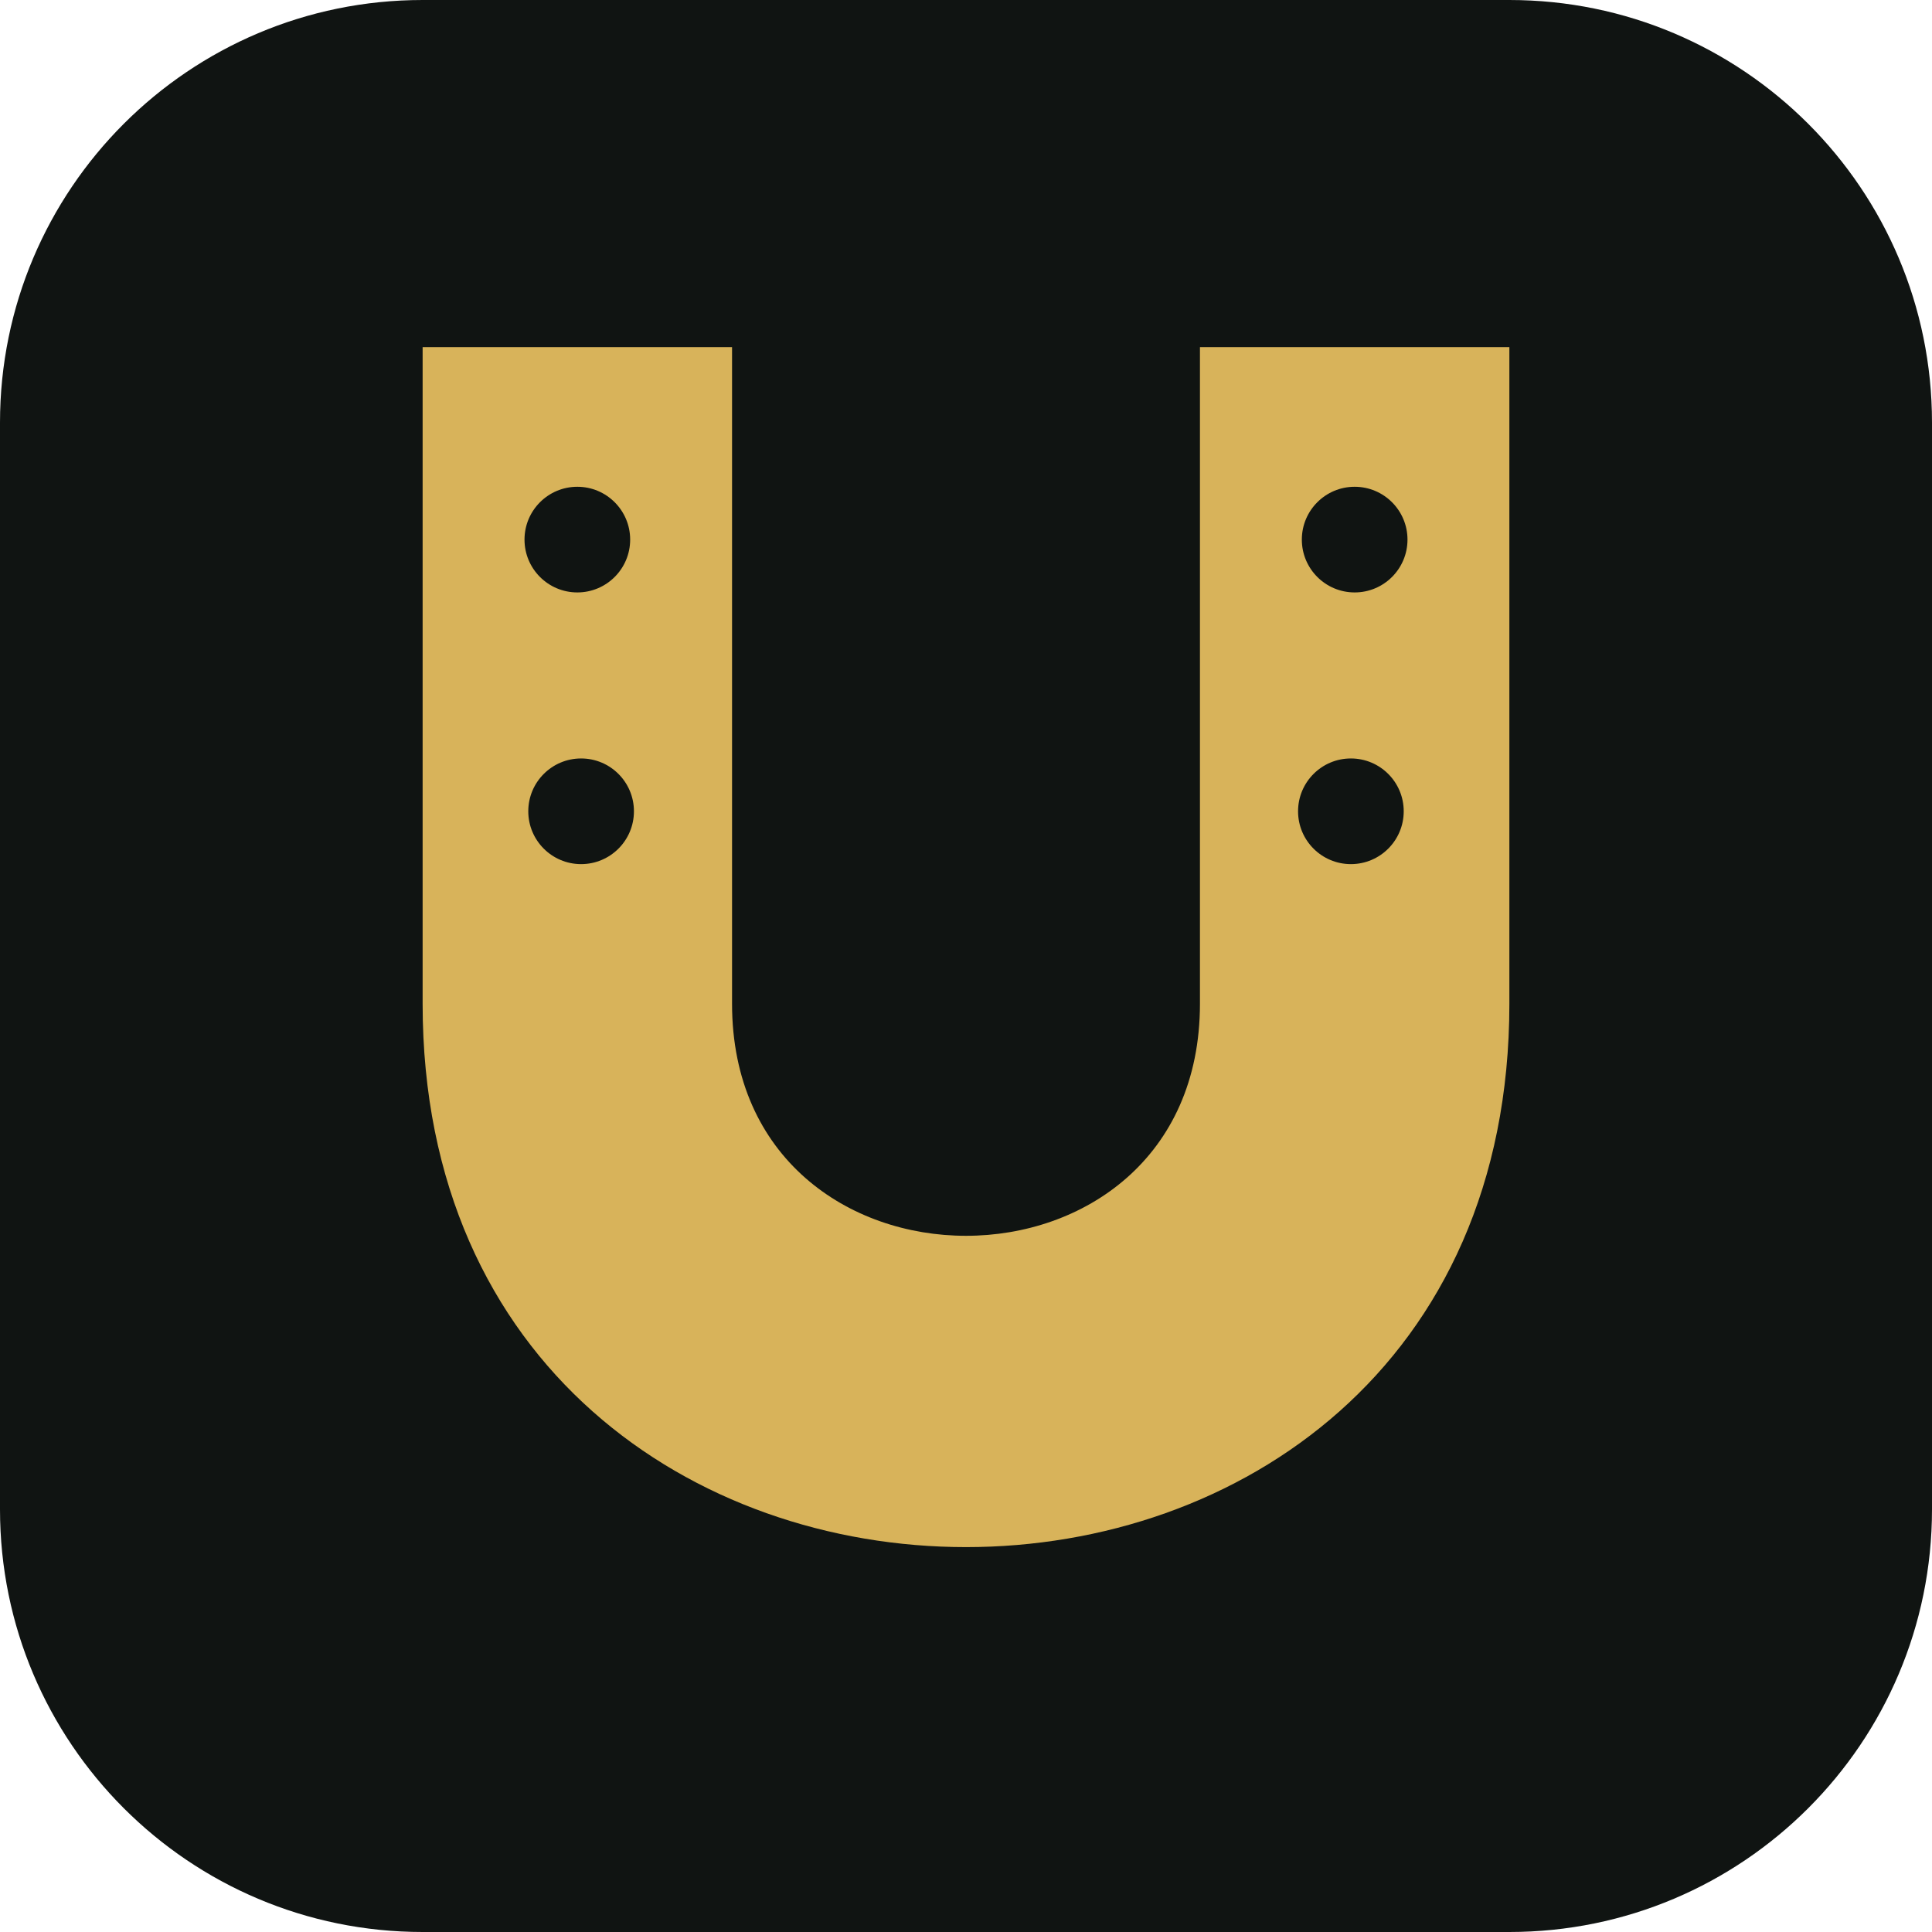
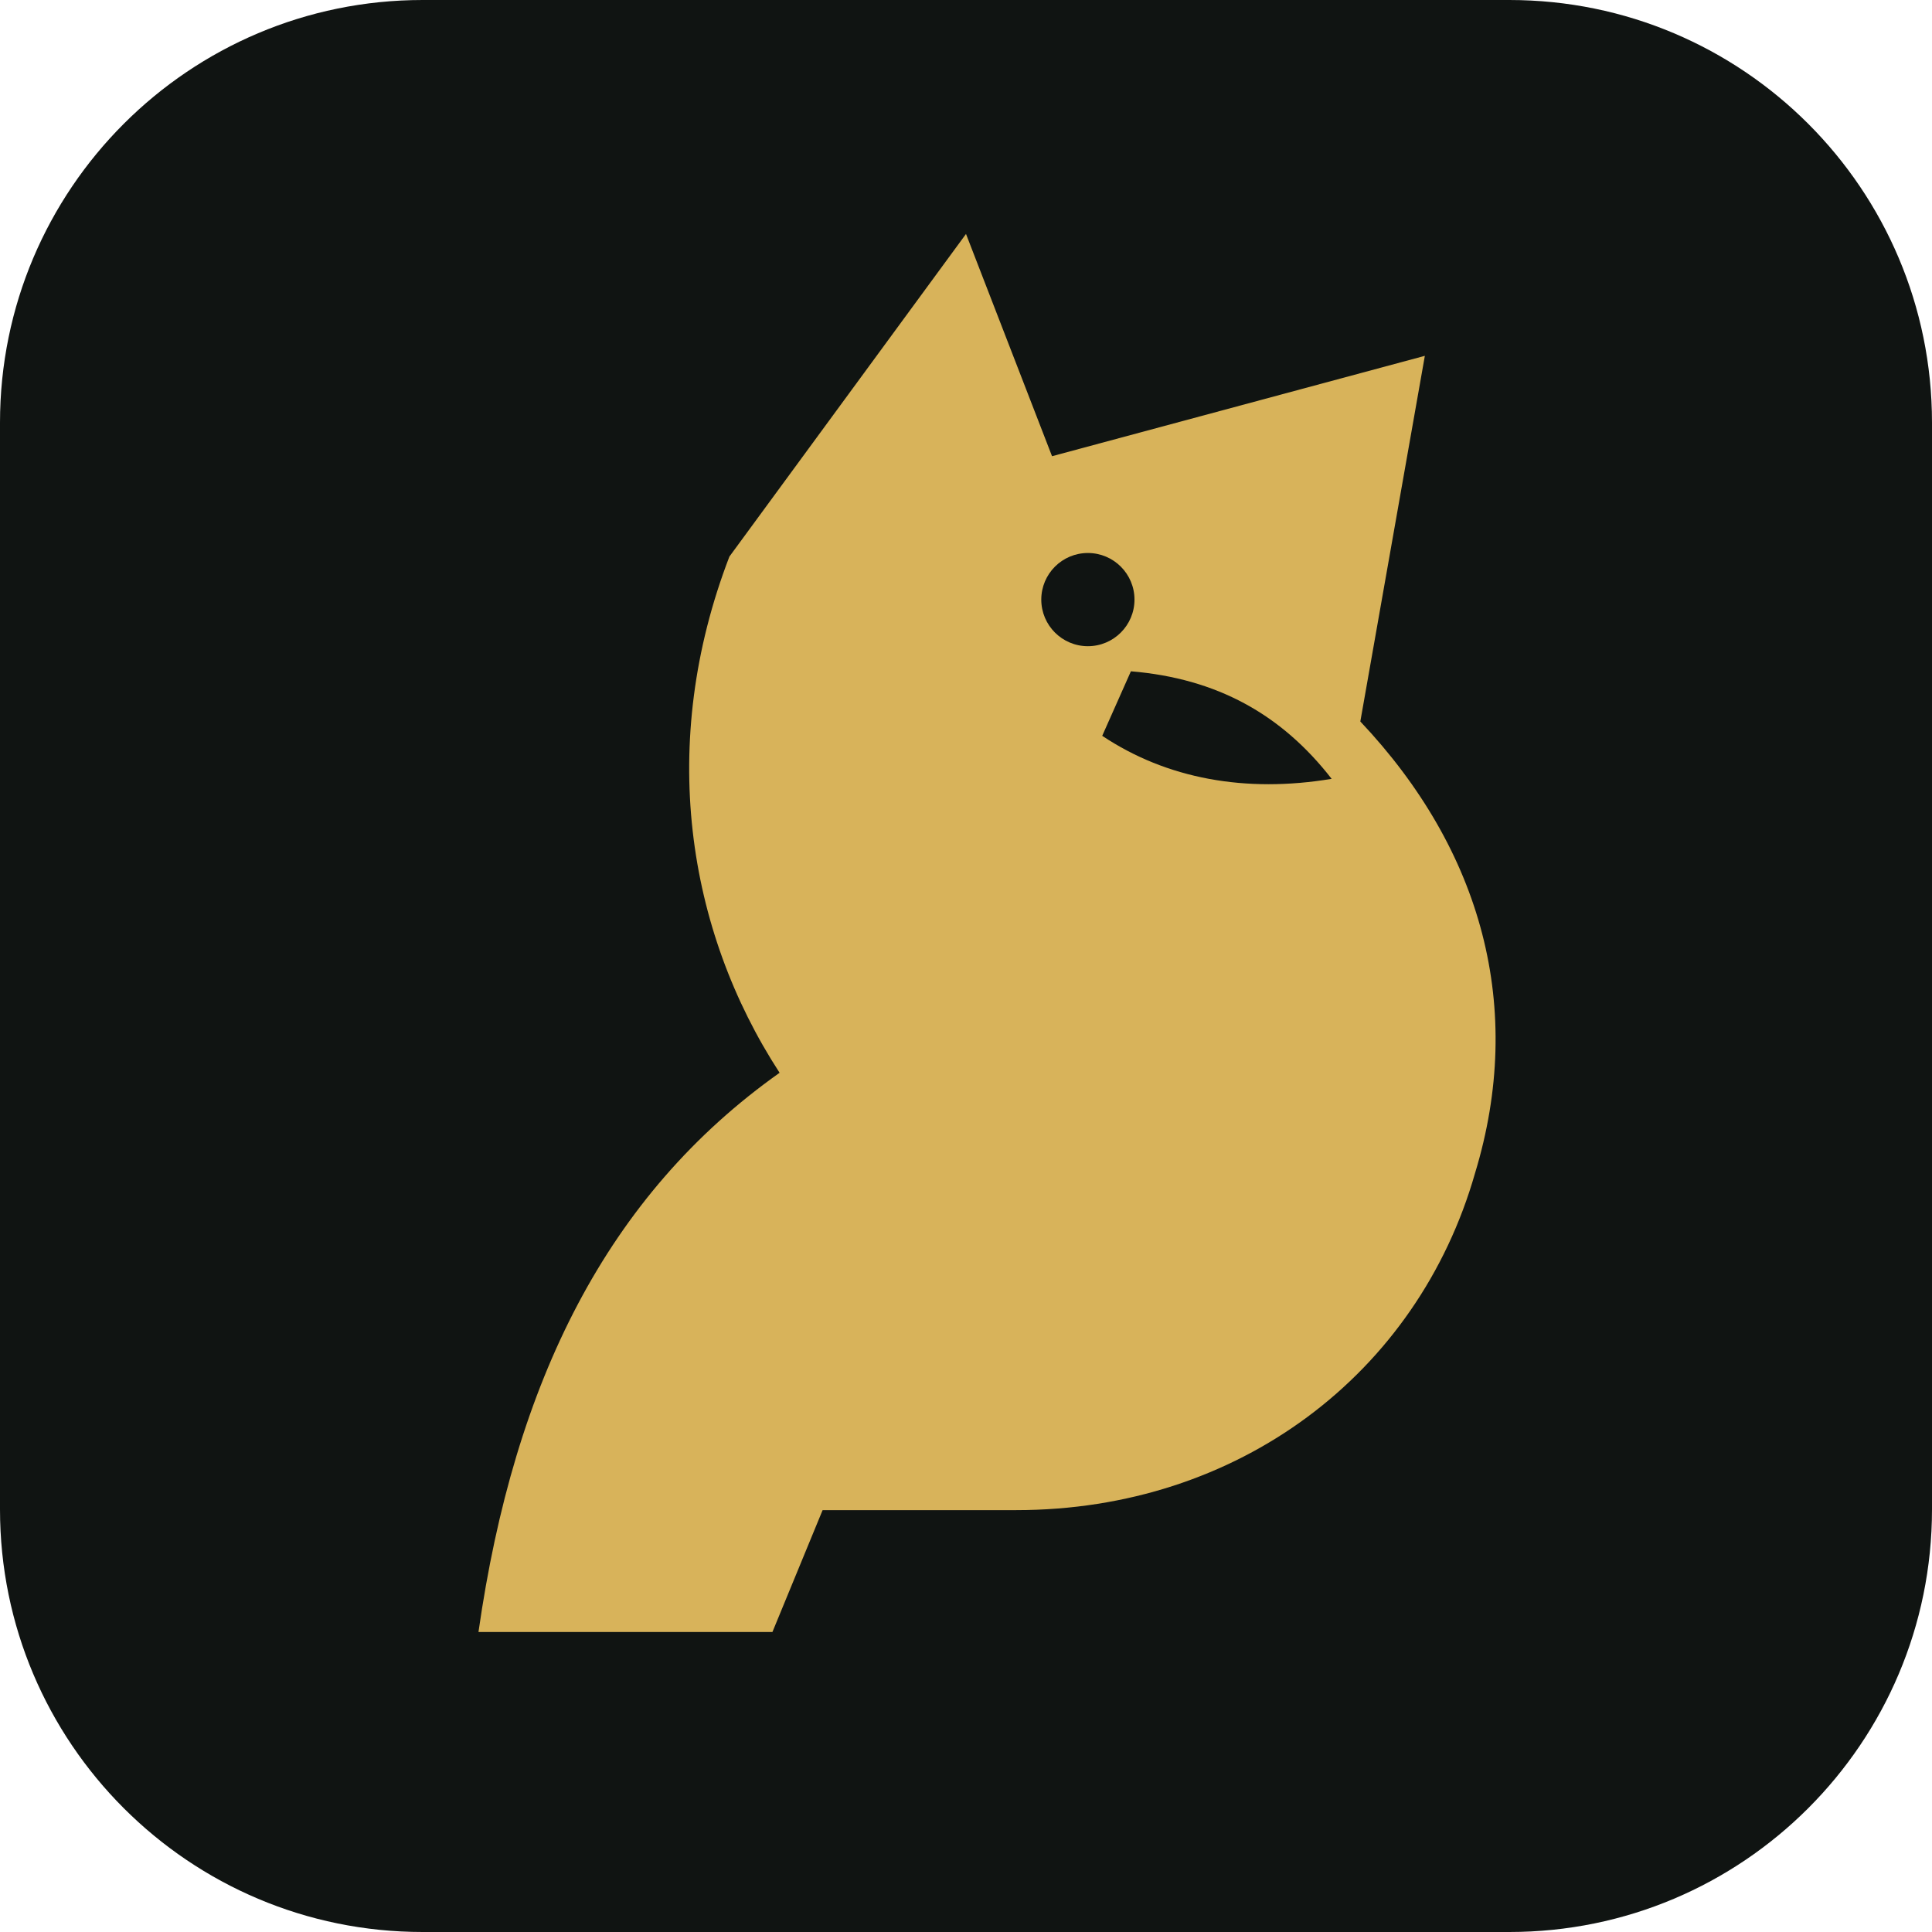
<svg xmlns="http://www.w3.org/2000/svg" viewBox="0 0 512 512">
  <rect width="512" height="512" rx="112" fill="#101412" />
-   <path d="M112 92v174c0 192 288 192 288 0V92h-82v174c0 82-124 82-124 0V92z" fill="#d8b35a" />
-   <g fill="#101412">
-     <circle cx="153" cy="143" r="14" />
-     <circle cx="359" cy="143" r="14" />
-     <circle cx="154" cy="215" r="14" />
-     <circle cx="358" cy="215" r="14" />
+   <g transform="translate(28 24) scale(19)">
+     <path d="M5.2 21.5c.5-3.5 1.8-6.1 4.2-7.8-1.3-2-1.7-4.6-.7-7.2L12 2l1.2 3.1 5.2-1.4-.9 5.1c1.7 1.8 2.3 4 1.6 6.3-.8 2.8-3.3 4.7-6.4 4.7H10l-.7 1.7H5.2Z" fill="#d8b35a" />
+     <path d="M14.3 8.1c1.2.1 2.1.6 2.8 1.5-1.2.2-2.3 0-3.2-.6l.4-.9Z" fill="#101412" />
+     <circle cx="13.7" cy="7.1" r=".65" fill="#101412" />
  </g>
</svg>
